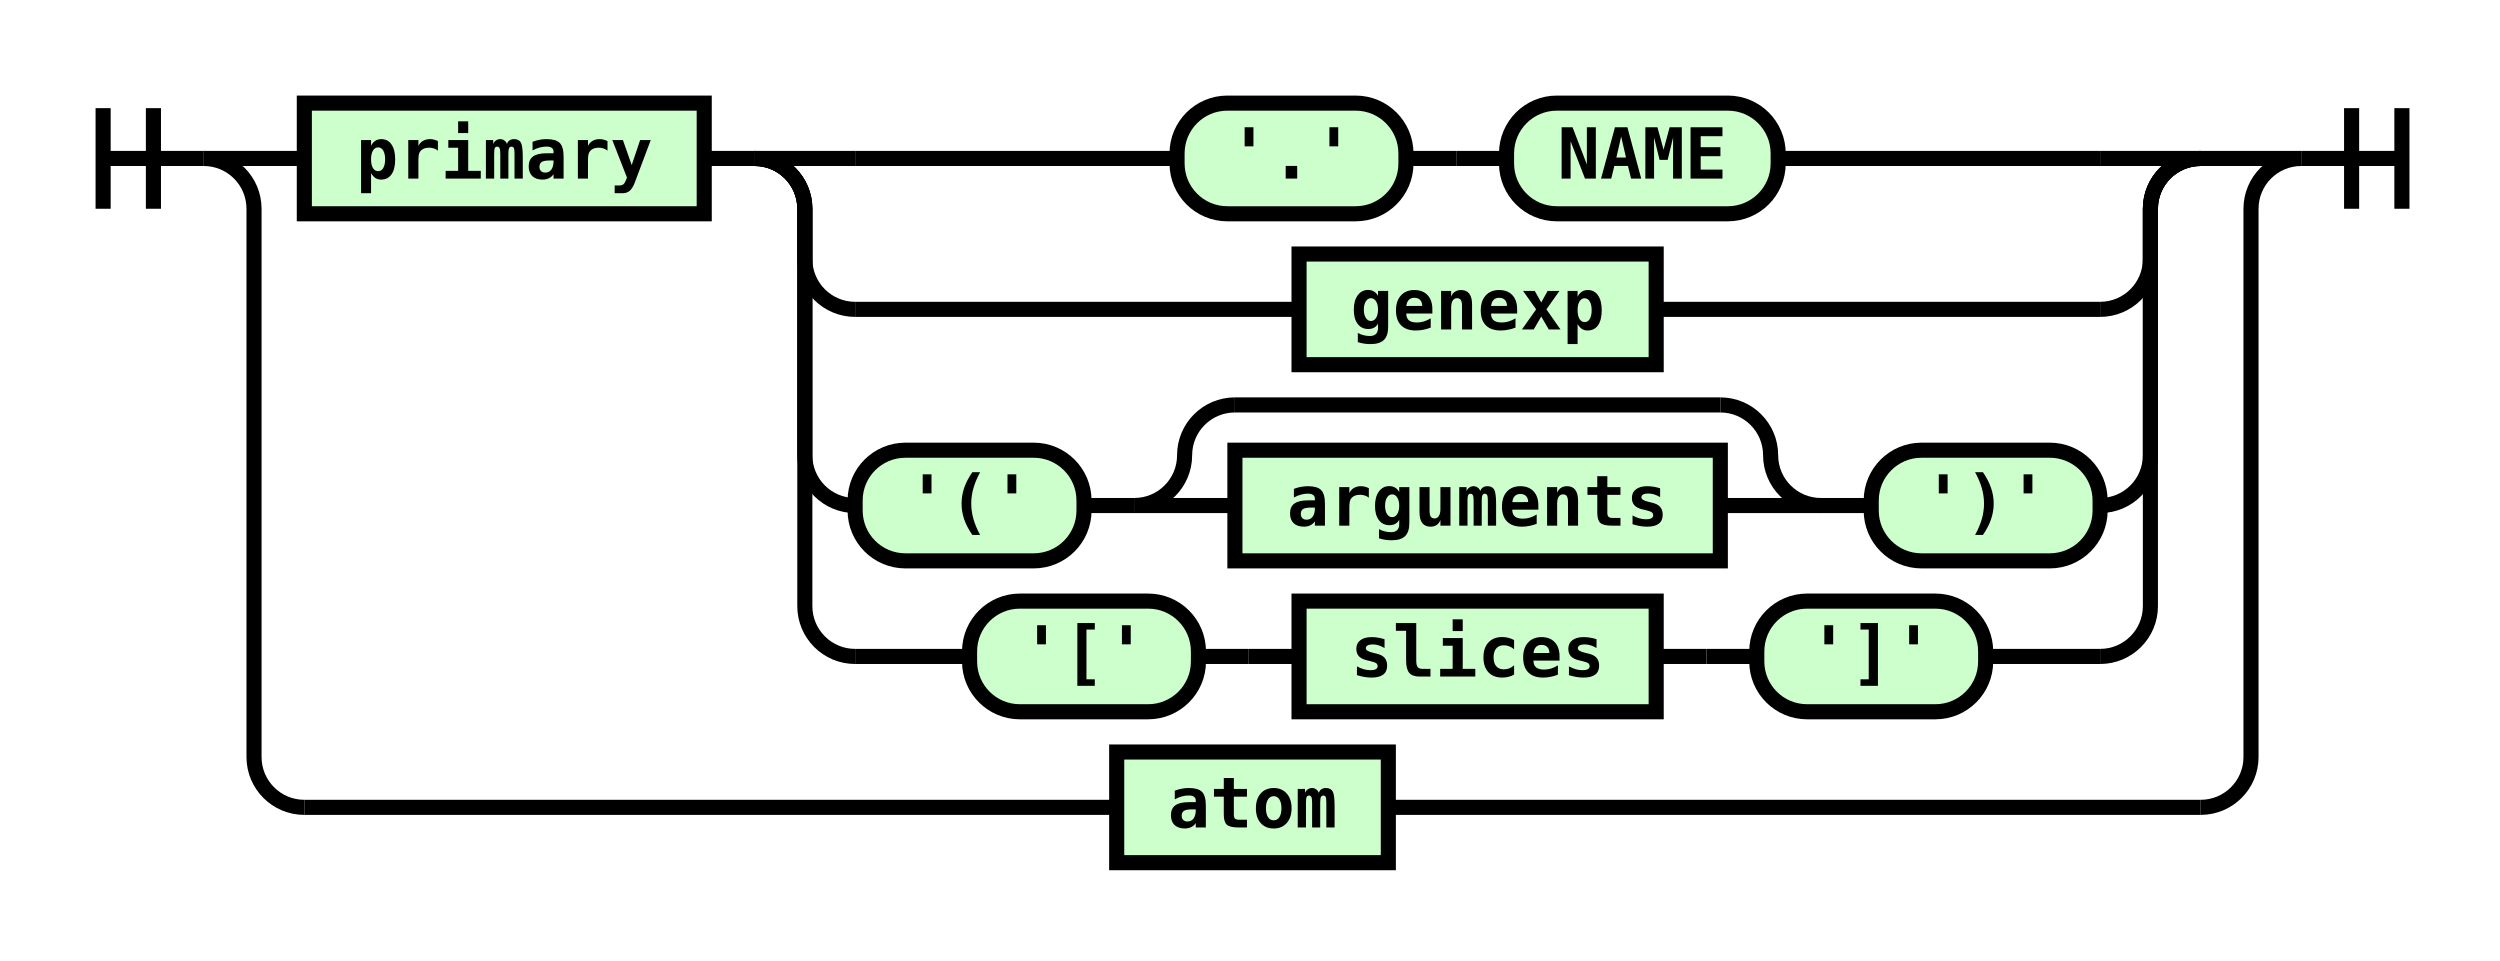
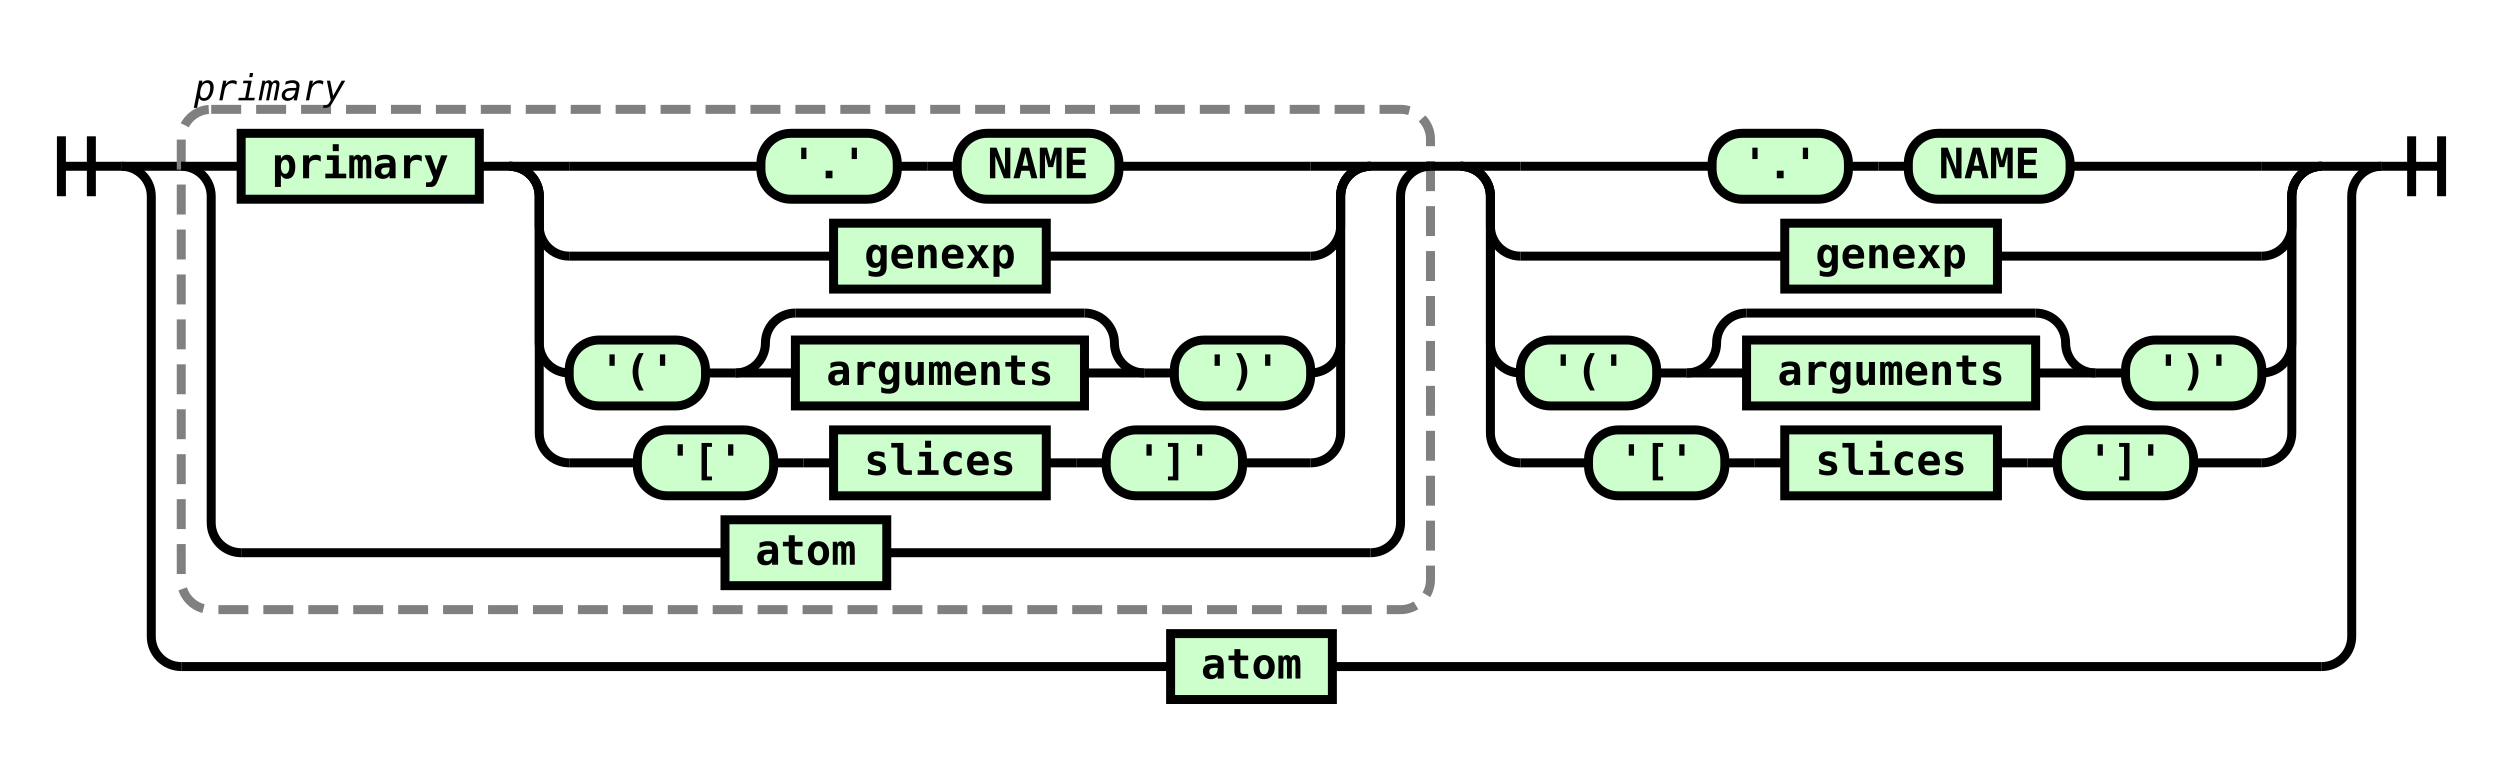
- <svg xmlns="http://www.w3.org/2000/svg" class="railroad-diagram" height="191" viewBox="0 0 497.0 191" width="497.0">
+ <svg xmlns="http://www.w3.org/2000/svg" class="railroad-diagram" height="253" viewBox="0 0 834.5 253" width="834.5">
  <g transform="translate(.5 .5)">
    <g>
-       <path d="M20 21v20m10 -20v20m-10 -10h20" />
+       <path d="M20 45v20m10 -20v20m-10 -10h20" />
    </g>
    <g>
-       <path d="M40 31h0.0" />
-       <path d="M457.0 31h0.0" />
-       <path d="M40.0 31h20" />
+       <path d="M40 55h0.0" />
+       <path d="M794.5 55h0.0" />
+       <path d="M40.0 55h20" />
      <g>
-         <path d="M60.0 31h0.0" />
-         <path d="M437.0 31h0.0" />
-         <g class="non-terminal ">
-           <path d="M60.0 31h0.0" />
-           <path d="M139.5 31h0.0" />
-           <rect height="22" width="79.5" x="60" y="20" />
-           <text x="99.75" y="35">primary</text>
+         <path d="M60.0 55h0.0" />
+         <path d="M774.5 55h0.0" />
+         <g>
+           <path d="M60.0 55h0.0" />
+           <path d="M477.0 55h0.0" />
+           <rect class="group-box" height="167" rx="10" ry="10" width="417" x="60" y="36" />
+           <g>
+             <path d="M60.0 55h0.0" />
+             <path d="M477.0 55h0.0" />
+             <path d="M60.0 55h20" />
+             <g>
+               <path d="M80.0 55h0.0" />
+               <path d="M457.0 55h0.0" />
+               <g class="non-terminal ">
+                 <path d="M80.0 55h0.0" />
+                 <path d="M159.5 55h0.0" />
+                 <rect height="22" width="79.5" x="80" y="44" />
+                 <text x="119.75" y="59">primary</text>
+               </g>
+               <path d="M159.5 55h10" />
+               <g>
+                 <path d="M169.5 55h0.0" />
+                 <path d="M457.0 55h0.0" />
+                 <path d="M169.5 55h20" />
+                 <g>
+                   <path d="M189.5 55h64.0" />
+                   <path d="M373.0 55h64.0" />
+                   <g class="terminal ">
+                     <path d="M253.5 55h0.0" />
+                     <path d="M299.0 55h0.0" />
+                     <rect height="22" rx="10" ry="10" width="45.5" x="253.5" y="44" />
+                     <text x="276.25" y="59">'.'</text>
+                   </g>
+                   <path d="M299.0 55h10" />
+                   <path d="M309.0 55h10" />
+                   <g class="terminal ">
+                     <path d="M319.0 55h0.0" />
+                     <path d="M373.0 55h0.0" />
+                     <rect height="22" rx="10" ry="10" width="54" x="319" y="44" />
+                     <text x="346" y="59">NAME</text>
+                   </g>
+                 </g>
+                 <path d="M437.0 55h20" />
+                 <path d="M169.5 55a10 10 0 0 1 10 10v10a10 10 0 0 0 10 10" />
+                 <g class="non-terminal ">
+                   <path d="M189.5 85h88.25" />
+                   <path d="M348.75 85h88.25" />
+                   <rect height="22" width="71" x="277.75" y="74" />
+                   <text x="313.25" y="89">genexp</text>
+                 </g>
+                 <path d="M437.0 85a10 10 0 0 0 10 -10v-10a10 10 0 0 1 10 -10" />
+                 <path d="M169.5 55a10 10 0 0 1 10 10v49a10 10 0 0 0 10 10" />
+                 <g>
+                   <path d="M189.5 124h0.0" />
+                   <path d="M437.0 124h0.0" />
+                   <g class="terminal ">
+                     <path d="M189.5 124h0.0" />
+                     <path d="M235.0 124h0.0" />
+                     <rect height="22" rx="10" ry="10" width="45.5" x="189.5" y="113" />
+                     <text x="212.25" y="128">'('</text>
+                   </g>
+                   <path d="M235.0 124h10" />
+                   <g>
+                     <path d="M245.0 124h0.0" />
+                     <path d="M381.5 124h0.0" />
+                     <path d="M245.0 124a10 10 0 0 0 10 -10v0a10 10 0 0 1 10 -10" />
+                     <g>
+                       <path d="M265.0 104h96.5" />
+                     </g>
+                     <path d="M361.5 104a10 10 0 0 1 10 10v0a10 10 0 0 0 10 10" />
+                     <path d="M245.0 124h20" />
+                     <g class="non-terminal ">
+                       <path d="M265.0 124h0.0" />
+                       <path d="M361.5 124h0.0" />
+                       <rect height="22" width="96.5" x="265" y="113" />
+                       <text x="313.25" y="128">arguments</text>
+                     </g>
+                     <path d="M361.5 124h20" />
+                   </g>
+                   <path d="M381.5 124h10" />
+                   <g class="terminal ">
+                     <path d="M391.5 124h0.0" />
+                     <path d="M437.0 124h0.0" />
+                     <rect height="22" rx="10" ry="10" width="45.5" x="391.5" y="113" />
+                     <text x="414.25" y="128">')'</text>
+                   </g>
+                 </g>
+                 <path d="M437.0 124a10 10 0 0 0 10 -10v-49a10 10 0 0 1 10 -10" />
+                 <path d="M169.5 55a10 10 0 0 1 10 10v79a10 10 0 0 0 10 10" />
+                 <g>
+                   <path d="M189.5 154h22.75" />
+                   <path d="M414.25 154h22.75" />
+                   <g class="terminal ">
+                     <path d="M212.25 154h0.0" />
+                     <path d="M257.75 154h0.0" />
+                     <rect height="22" rx="10" ry="10" width="45.5" x="212.25" y="143" />
+                     <text x="235" y="158">'['</text>
+                   </g>
+                   <path d="M257.75 154h10" />
+                   <path d="M267.75 154h10" />
+                   <g class="non-terminal ">
+                     <path d="M277.75 154h0.0" />
+                     <path d="M348.75 154h0.0" />
+                     <rect height="22" width="71" x="277.75" y="143" />
+                     <text x="313.25" y="158">slices</text>
+                   </g>
+                   <path d="M348.75 154h10" />
+                   <path d="M358.75 154h10" />
+                   <g class="terminal ">
+                     <path d="M368.75 154h0.0" />
+                     <path d="M414.25 154h0.0" />
+                     <rect height="22" rx="10" ry="10" width="45.5" x="368.75" y="143" />
+                     <text x="391.5" y="158">']'</text>
+                   </g>
+                 </g>
+                 <path d="M437.0 154a10 10 0 0 0 10 -10v-79a10 10 0 0 1 10 -10" />
+               </g>
+             </g>
+             <path d="M457.0 55h20" />
+             <path d="M60.0 55a10 10 0 0 1 10 10v109a10 10 0 0 0 10 10" />
+             <g class="non-terminal ">
+               <path d="M80.0 184h161.5" />
+               <path d="M295.5 184h161.5" />
+               <rect height="22" width="54" x="241.5" y="173" />
+               <text x="268.5" y="188">atom</text>
+             </g>
+             <path d="M457.0 184a10 10 0 0 0 10 -10v-109a10 10 0 0 1 10 -10" />
+           </g>
+           <g class="non-terminal ">
+             <path d="M60.0 28h0.0" />
+             <path d="M119.0 28h0.0" />
+             <text class="comment" x="89.5" y="33">primary</text>
+           </g>
        </g>
-         <path d="M139.5 31h10" />
+         <path d="M477.0 55h10" />
        <g>
-           <path d="M149.5 31h0.0" />
-           <path d="M437.0 31h0.0" />
-           <path d="M149.5 31h20" />
-           <g>
-             <path d="M169.5 31h64.0" />
-             <path d="M353.0 31h64.0" />
-             <g class="terminal ">
-               <path d="M233.5 31h0.0" />
-               <path d="M279.0 31h0.0" />
-               <rect height="22" rx="10" ry="10" width="45.5" x="233.5" y="20" />
-               <text x="256.25" y="35">'.'</text>
-             </g>
-             <path d="M279.0 31h10" />
-             <path d="M289.0 31h10" />
-             <g class="terminal ">
-               <path d="M299.0 31h0.0" />
-               <path d="M353.0 31h0.0" />
-               <rect height="22" rx="10" ry="10" width="54" x="299" y="20" />
-               <text x="326" y="35">NAME</text>
-             </g>
-           </g>
-           <path d="M417.0 31h20" />
-           <path d="M149.5 31a10 10 0 0 1 10 10v10a10 10 0 0 0 10 10" />
+           <path d="M487.0 55h0.0" />
+           <path d="M774.5 55h0.0" />
+           <path d="M487.0 55h20" />
+           <g>
+             <path d="M507.0 55h64.0" />
+             <path d="M690.5 55h64.0" />
+             <g class="terminal ">
+               <path d="M571.0 55h0.0" />
+               <path d="M616.5 55h0.0" />
+               <rect height="22" rx="10" ry="10" width="45.5" x="571" y="44" />
+               <text x="593.75" y="59">'.'</text>
+             </g>
+             <path d="M616.5 55h10" />
+             <path d="M626.5 55h10" />
+             <g class="terminal ">
+               <path d="M636.5 55h0.0" />
+               <path d="M690.5 55h0.0" />
+               <rect height="22" rx="10" ry="10" width="54" x="636.5" y="44" />
+               <text x="663.5" y="59">NAME</text>
+             </g>
+           </g>
+           <path d="M754.5 55h20" />
+           <path d="M487.0 55a10 10 0 0 1 10 10v10a10 10 0 0 0 10 10" />
          <g class="non-terminal ">
-             <path d="M169.5 61h88.25" />
-             <path d="M328.75 61h88.25" />
-             <rect height="22" width="71" x="257.75" y="50" />
-             <text x="293.25" y="65">genexp</text>
-           </g>
-           <path d="M417.0 61a10 10 0 0 0 10 -10v-10a10 10 0 0 1 10 -10" />
-           <path d="M149.5 31a10 10 0 0 1 10 10v49a10 10 0 0 0 10 10" />
-           <g>
-             <path d="M169.5 100h0.0" />
-             <path d="M417.0 100h0.0" />
-             <g class="terminal ">
-               <path d="M169.5 100h0.0" />
-               <path d="M215.0 100h0.0" />
-               <rect height="22" rx="10" ry="10" width="45.5" x="169.5" y="89" />
-               <text x="192.25" y="104">'('</text>
-             </g>
-             <path d="M215.0 100h10" />
+             <path d="M507.0 85h88.25" />
+             <path d="M666.25 85h88.25" />
+             <rect height="22" width="71" x="595.25" y="74" />
+             <text x="630.75" y="89">genexp</text>
+           </g>
+           <path d="M754.5 85a10 10 0 0 0 10 -10v-10a10 10 0 0 1 10 -10" />
+           <path d="M487.0 55a10 10 0 0 1 10 10v49a10 10 0 0 0 10 10" />
+           <g>
+             <path d="M507.0 124h0.0" />
+             <path d="M754.5 124h0.0" />
+             <g class="terminal ">
+               <path d="M507.0 124h0.0" />
+               <path d="M552.5 124h0.0" />
+               <rect height="22" rx="10" ry="10" width="45.5" x="507" y="113" />
+               <text x="529.75" y="128">'('</text>
+             </g>
+             <path d="M552.5 124h10" />
            <g>
-               <path d="M225.0 100h0.0" />
-               <path d="M361.5 100h0.0" />
-               <path d="M225.0 100a10 10 0 0 0 10 -10v0a10 10 0 0 1 10 -10" />
+               <path d="M562.5 124h0.0" />
+               <path d="M699.0 124h0.0" />
+               <path d="M562.5 124a10 10 0 0 0 10 -10v0a10 10 0 0 1 10 -10" />
              <g>
-                 <path d="M245.0 80h96.5" />
-               </g>
-               <path d="M341.5 80a10 10 0 0 1 10 10v0a10 10 0 0 0 10 10" />
-               <path d="M225.0 100h20" />
+                 <path d="M582.5 104h96.5" />
+               </g>
+               <path d="M679.0 104a10 10 0 0 1 10 10v0a10 10 0 0 0 10 10" />
+               <path d="M562.5 124h20" />
              <g class="non-terminal ">
-                 <path d="M245.0 100h0.0" />
-                 <path d="M341.5 100h0.0" />
-                 <rect height="22" width="96.5" x="245" y="89" />
-                 <text x="293.25" y="104">arguments</text>
-               </g>
-               <path d="M341.5 100h20" />
-             </g>
-             <path d="M361.5 100h10" />
-             <g class="terminal ">
-               <path d="M371.5 100h0.0" />
-               <path d="M417.0 100h0.0" />
-               <rect height="22" rx="10" ry="10" width="45.5" x="371.5" y="89" />
-               <text x="394.25" y="104">')'</text>
-             </g>
-           </g>
-           <path d="M417.0 100a10 10 0 0 0 10 -10v-49a10 10 0 0 1 10 -10" />
-           <path d="M149.5 31a10 10 0 0 1 10 10v79a10 10 0 0 0 10 10" />
-           <g>
-             <path d="M169.5 130h22.75" />
-             <path d="M394.25 130h22.75" />
-             <g class="terminal ">
-               <path d="M192.25 130h0.0" />
-               <path d="M237.75 130h0.0" />
-               <rect height="22" rx="10" ry="10" width="45.5" x="192.25" y="119" />
-               <text x="215" y="134">'['</text>
-             </g>
-             <path d="M237.75 130h10" />
-             <path d="M247.75 130h10" />
+                 <path d="M582.5 124h0.0" />
+                 <path d="M679.0 124h0.0" />
+                 <rect height="22" width="96.5" x="582.5" y="113" />
+                 <text x="630.75" y="128">arguments</text>
+               </g>
+               <path d="M679.0 124h20" />
+             </g>
+             <path d="M699.0 124h10" />
+             <g class="terminal ">
+               <path d="M709.0 124h0.0" />
+               <path d="M754.5 124h0.0" />
+               <rect height="22" rx="10" ry="10" width="45.5" x="709" y="113" />
+               <text x="731.75" y="128">')'</text>
+             </g>
+           </g>
+           <path d="M754.5 124a10 10 0 0 0 10 -10v-49a10 10 0 0 1 10 -10" />
+           <path d="M487.0 55a10 10 0 0 1 10 10v79a10 10 0 0 0 10 10" />
+           <g>
+             <path d="M507.0 154h22.75" />
+             <path d="M731.75 154h22.75" />
+             <g class="terminal ">
+               <path d="M529.75 154h0.0" />
+               <path d="M575.25 154h0.0" />
+               <rect height="22" rx="10" ry="10" width="45.5" x="529.75" y="143" />
+               <text x="552.5" y="158">'['</text>
+             </g>
+             <path d="M575.25 154h10" />
+             <path d="M585.25 154h10" />
            <g class="non-terminal ">
-               <path d="M257.75 130h0.0" />
-               <path d="M328.75 130h0.0" />
-               <rect height="22" width="71" x="257.75" y="119" />
-               <text x="293.25" y="134">slices</text>
-             </g>
-             <path d="M328.75 130h10" />
-             <path d="M338.75 130h10" />
-             <g class="terminal ">
-               <path d="M348.75 130h0.0" />
-               <path d="M394.25 130h0.0" />
-               <rect height="22" rx="10" ry="10" width="45.5" x="348.75" y="119" />
-               <text x="371.5" y="134">']'</text>
-             </g>
-           </g>
-           <path d="M417.0 130a10 10 0 0 0 10 -10v-79a10 10 0 0 1 10 -10" />
+               <path d="M595.25 154h0.0" />
+               <path d="M666.25 154h0.0" />
+               <rect height="22" width="71" x="595.25" y="143" />
+               <text x="630.75" y="158">slices</text>
+             </g>
+             <path d="M666.25 154h10" />
+             <path d="M676.25 154h10" />
+             <g class="terminal ">
+               <path d="M686.25 154h0.0" />
+               <path d="M731.75 154h0.0" />
+               <rect height="22" rx="10" ry="10" width="45.5" x="686.25" y="143" />
+               <text x="709" y="158">']'</text>
+             </g>
+           </g>
+           <path d="M754.5 154a10 10 0 0 0 10 -10v-79a10 10 0 0 1 10 -10" />
        </g>
      </g>
-       <path d="M437.0 31h20" />
-       <path d="M40.0 31a10 10 0 0 1 10 10v109a10 10 0 0 0 10 10" />
+       <path d="M774.5 55h20" />
+       <path d="M40.0 55a10 10 0 0 1 10 10v147a10 10 0 0 0 10 10" />
      <g class="non-terminal ">
-         <path d="M60.0 160h161.5" />
-         <path d="M275.5 160h161.5" />
-         <rect height="22" width="54" x="221.5" y="149" />
-         <text x="248.5" y="164">atom</text>
+         <path d="M60.0 222h330.25" />
+         <path d="M444.25 222h330.25" />
+         <rect height="22" width="54" x="390.25" y="211" />
+         <text x="417.25" y="226">atom</text>
      </g>
-       <path d="M437.0 160a10 10 0 0 0 10 -10v-109a10 10 0 0 1 10 -10" />
+       <path d="M774.5 222a10 10 0 0 0 10 -10v-147a10 10 0 0 1 10 -10" />
    </g>
-     <path d="M 457.0 31 h 20 m -10 -10 v 20 m 10 -20 v 20" />
+     <path d="M 794.5 55 h 20 m -10 -10 v 20 m 10 -20 v 20" />
  </g>
  <style>/*  */
	svg.railroad-diagram {
		background-color:hsl(30,20%,95%);
	}
	svg.railroad-diagram path {
		stroke-width:3;
		stroke:black;
		fill:rgba(0,0,0,0);
	}
	svg.railroad-diagram text {
		font:bold 14px monospace;
		text-anchor:middle;
	}
	svg.railroad-diagram text.label{
		text-anchor:start;
	}
	svg.railroad-diagram text.comment{
		font:italic 12px monospace;
	}
	svg.railroad-diagram rect{
		stroke-width:3;
		stroke:black;
		fill:hsl(120,100%,90%);
	}
	svg.railroad-diagram rect.group-box {
		stroke: gray;
		stroke-dasharray: 10 5;
		fill: none;
	}

/*  */
</style>
</svg>
